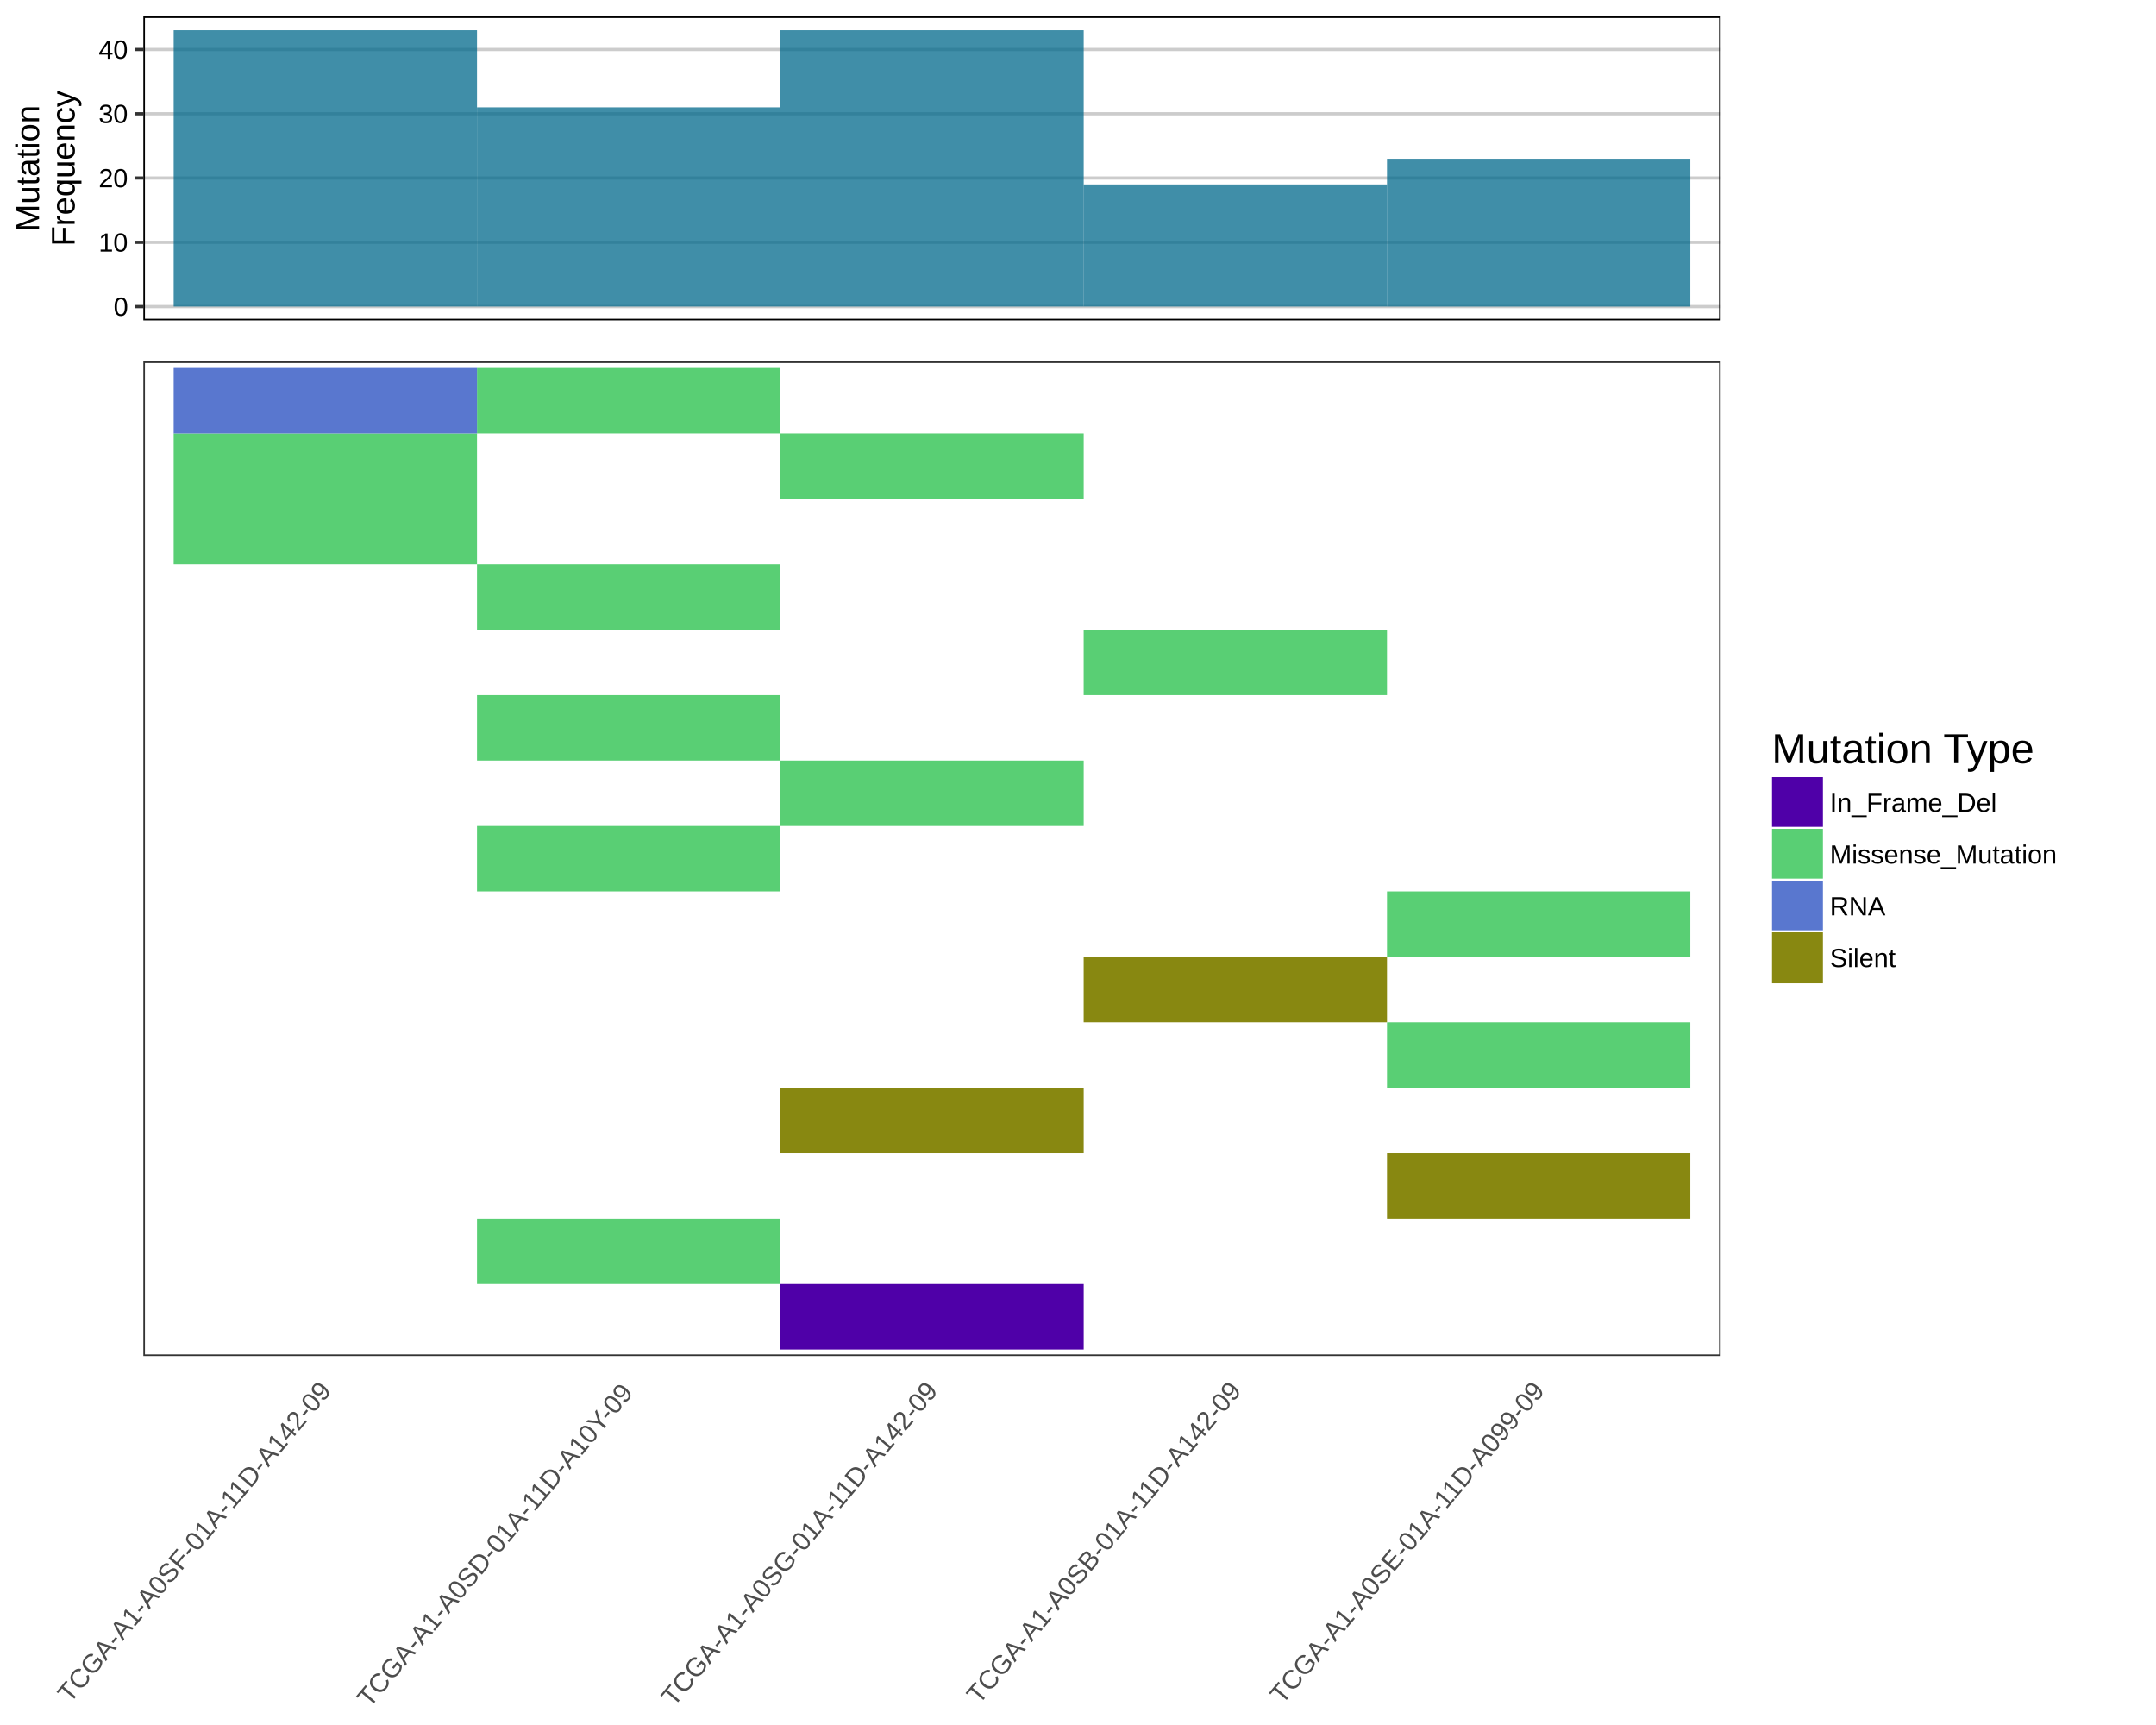
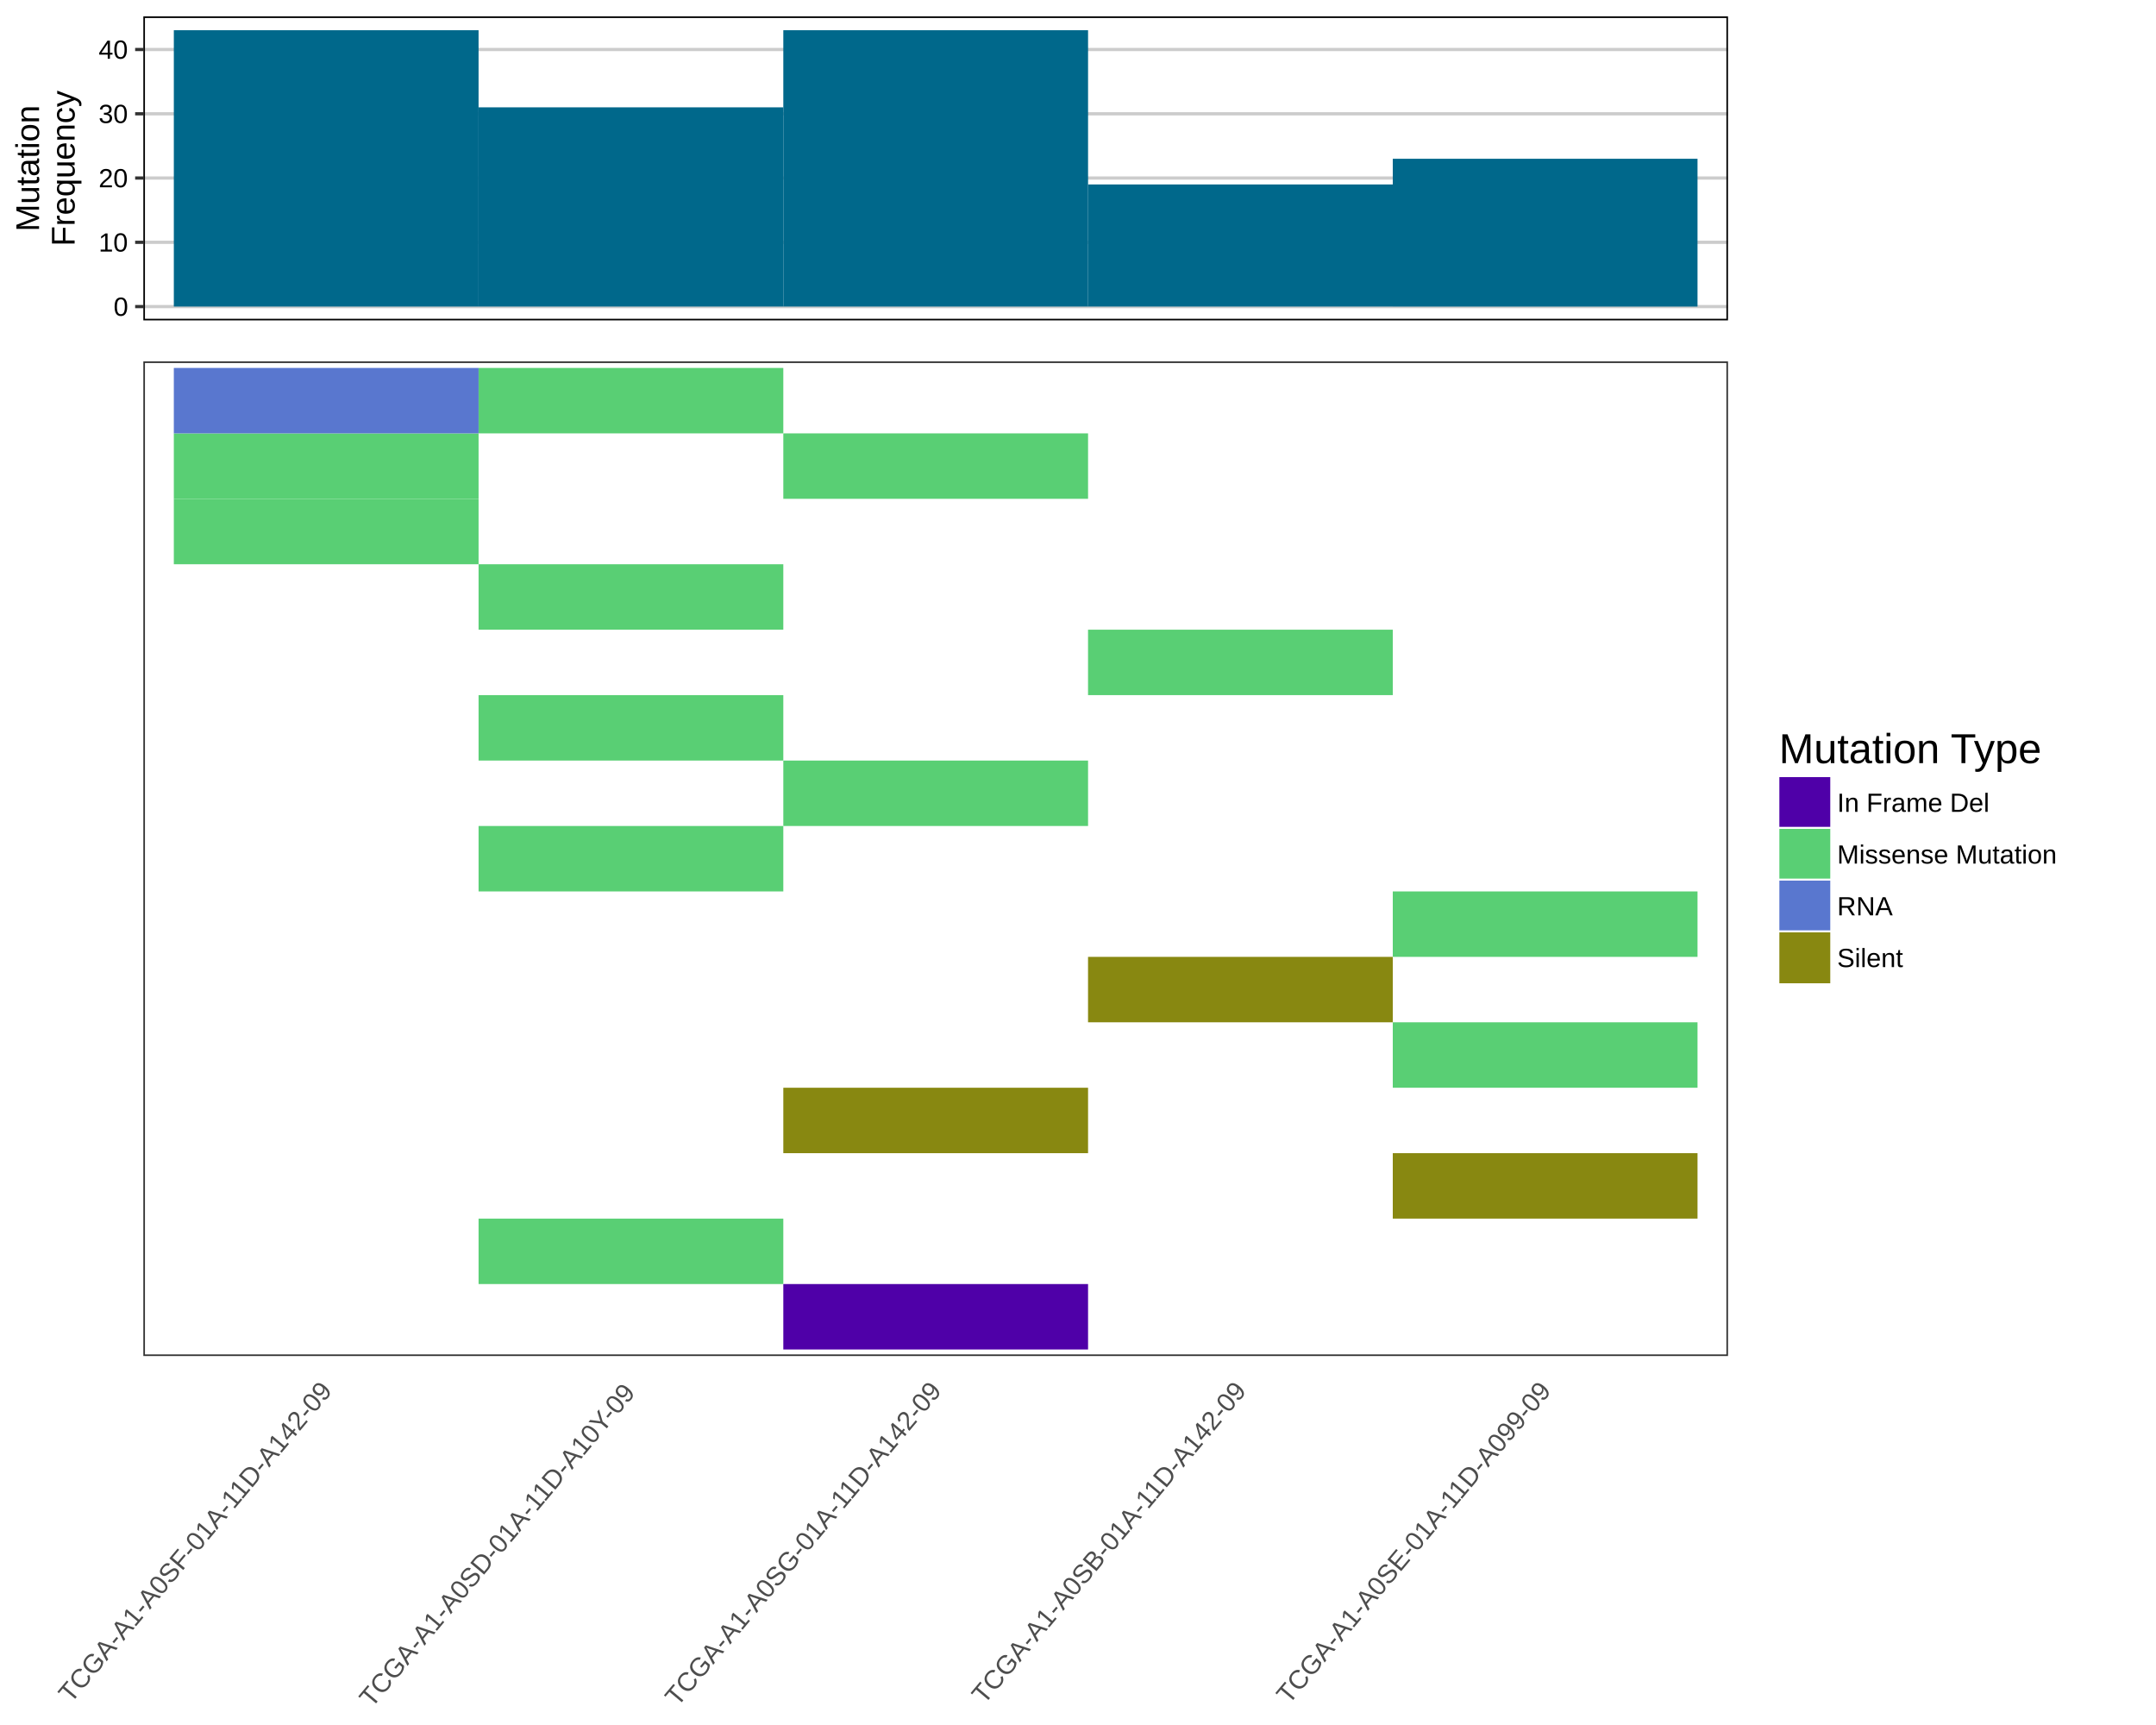
<svg xmlns="http://www.w3.org/2000/svg" viewBox="0 0 720.00 576.00">
  <defs>
    <style type="text/css">
    line, polyline, path, rect, circle {
      fill: none;
      stroke: #000000;
      stroke-linecap: round;
      stroke-linejoin: round;
      stroke-miterlimit: 10.00;
    }
  </style>
  </defs>
  <rect width="100%" height="100%" style="stroke: none; fill: #FFFFFF;" />
  <defs>
-     <clipPath id="cpNS4wMzUzNGUtMTR8NTg1Ljk2fDExNS4yfDA=">
-       <rect x="0.00" y="0.00" width="585.96" height="115.20" />
+     <clipPath id="cpNS4wMzUzNGUtMTR8NTg4LjQwOXwxMTUuMnww">
+       <rect x="0.00" y="0.00" width="588.41" height="115.20" />
    </clipPath>
  </defs>
-   <rect x="0.00" y="-0.00" width="585.96" height="115.20" style="stroke-width: 1.07; stroke: #FFFFFF; fill: #FFFFFF;" clip-path="url(#cpNS4wMzUzNGUtMTR8NTg1Ljk2fDExNS4yfDA=)" />
+   <rect x="0.00" y="-0.00" width="588.41" height="115.20" style="stroke-width: 1.07; stroke: #FFFFFF; fill: #FFFFFF;" clip-path="url(#cpNS4wMzUzNGUtMTR8NTg4LjQwOXwxMTUuMnww)" />
  <defs>
    <clipPath id="cpMHw3MjB8NTc2fDA=">
      <rect x="0.00" y="0.00" width="720.00" height="576.00" />
    </clipPath>
  </defs>
  <defs>
-     <clipPath id="cpNDcuODY5fDU3NC42MjF8MTA2Ljk4MXw1LjQ3OTQ1">
-       <rect x="47.87" y="5.48" width="526.75" height="101.50" />
+     <clipPath id="cpNDcuODY5fDU3Ny4wNzF8MTA2Ljk4MXw1LjQ3OTQ1">
+       <rect x="47.87" y="5.48" width="529.20" height="101.50" />
    </clipPath>
  </defs>
-   <polyline points="47.87,91.64 574.62,91.64 " style="stroke-width: 0.53; stroke: #FFFFFF; stroke-linecap: butt;" clip-path="url(#cpNDcuODY5fDU3NC42MjF8MTA2Ljk4MXw1LjQ3OTQ1)" />
-   <polyline points="47.87,70.18 574.62,70.18 " style="stroke-width: 0.53; stroke: #FFFFFF; stroke-linecap: butt;" clip-path="url(#cpNDcuODY5fDU3NC42MjF8MTA2Ljk4MXw1LjQ3OTQ1)" />
-   <polyline points="47.87,48.72 574.62,48.72 " style="stroke-width: 0.53; stroke: #FFFFFF; stroke-linecap: butt;" clip-path="url(#cpNDcuODY5fDU3NC42MjF8MTA2Ljk4MXw1LjQ3OTQ1)" />
-   <polyline points="47.87,27.26 574.62,27.26 " style="stroke-width: 0.53; stroke: #FFFFFF; stroke-linecap: butt;" clip-path="url(#cpNDcuODY5fDU3NC42MjF8MTA2Ljk4MXw1LjQ3OTQ1)" />
-   <polyline points="47.87,5.80 574.62,5.80 " style="stroke-width: 0.53; stroke: #FFFFFF; stroke-linecap: butt;" clip-path="url(#cpNDcuODY5fDU3NC42MjF8MTA2Ljk4MXw1LjQ3OTQ1)" />
-   <polyline points="47.87,102.37 574.62,102.37 " style="stroke-width: 1.07; stroke: #CCCCCC; stroke-linecap: butt;" clip-path="url(#cpNDcuODY5fDU3NC42MjF8MTA2Ljk4MXw1LjQ3OTQ1)" />
-   <polyline points="47.87,80.91 574.62,80.91 " style="stroke-width: 1.07; stroke: #CCCCCC; stroke-linecap: butt;" clip-path="url(#cpNDcuODY5fDU3NC42MjF8MTA2Ljk4MXw1LjQ3OTQ1)" />
-   <polyline points="47.87,59.45 574.62,59.45 " style="stroke-width: 1.07; stroke: #CCCCCC; stroke-linecap: butt;" clip-path="url(#cpNDcuODY5fDU3NC42MjF8MTA2Ljk4MXw1LjQ3OTQ1)" />
-   <polyline points="47.87,37.99 574.62,37.99 " style="stroke-width: 1.07; stroke: #CCCCCC; stroke-linecap: butt;" clip-path="url(#cpNDcuODY5fDU3NC42MjF8MTA2Ljk4MXw1LjQ3OTQ1)" />
-   <polyline points="47.87,16.53 574.62,16.53 " style="stroke-width: 1.07; stroke: #CCCCCC; stroke-linecap: butt;" clip-path="url(#cpNDcuODY5fDU3NC42MjF8MTA2Ljk4MXw1LjQ3OTQ1)" />
-   <rect x="58.00" y="10.09" width="101.30" height="92.27" style="stroke-width: 1.07; stroke: none; stroke-linecap: butt; fill: #00688B; fill-opacity: 0.75;" clip-path="url(#cpNDcuODY5fDU3NC42MjF8MTA2Ljk4MXw1LjQ3OTQ1)" />
-   <rect x="159.30" y="35.84" width="101.30" height="66.52" style="stroke-width: 1.07; stroke: none; stroke-linecap: butt; fill: #00688B; fill-opacity: 0.75;" clip-path="url(#cpNDcuODY5fDU3NC42MjF8MTA2Ljk4MXw1LjQ3OTQ1)" />
-   <rect x="260.60" y="10.09" width="101.30" height="92.27" style="stroke-width: 1.07; stroke: none; stroke-linecap: butt; fill: #00688B; fill-opacity: 0.75;" clip-path="url(#cpNDcuODY5fDU3NC42MjF8MTA2Ljk4MXw1LjQ3OTQ1)" />
-   <rect x="361.89" y="61.59" width="101.30" height="40.77" style="stroke-width: 1.07; stroke: none; stroke-linecap: butt; fill: #00688B; fill-opacity: 0.75;" clip-path="url(#cpNDcuODY5fDU3NC42MjF8MTA2Ljk4MXw1LjQ3OTQ1)" />
-   <rect x="463.19" y="53.01" width="101.30" height="49.36" style="stroke-width: 1.07; stroke: none; stroke-linecap: butt; fill: #00688B; fill-opacity: 0.75;" clip-path="url(#cpNDcuODY5fDU3NC42MjF8MTA2Ljk4MXw1LjQ3OTQ1)" />
-   <rect x="47.87" y="5.48" width="526.75" height="101.50" style="stroke-width: 1.07;" clip-path="url(#cpNDcuODY5fDU3NC42MjF8MTA2Ljk4MXw1LjQ3OTQ1)" />
+   <polyline points="47.87,91.64 577.07,91.64 " style="stroke-width: 0.53; stroke: #FFFFFF; stroke-linecap: butt;" clip-path="url(#cpNDcuODY5fDU3Ny4wNzF8MTA2Ljk4MXw1LjQ3OTQ1)" />
+   <polyline points="47.87,70.18 577.07,70.18 " style="stroke-width: 0.53; stroke: #FFFFFF; stroke-linecap: butt;" clip-path="url(#cpNDcuODY5fDU3Ny4wNzF8MTA2Ljk4MXw1LjQ3OTQ1)" />
+   <polyline points="47.87,48.72 577.07,48.72 " style="stroke-width: 0.53; stroke: #FFFFFF; stroke-linecap: butt;" clip-path="url(#cpNDcuODY5fDU3Ny4wNzF8MTA2Ljk4MXw1LjQ3OTQ1)" />
+   <polyline points="47.87,27.26 577.07,27.26 " style="stroke-width: 0.53; stroke: #FFFFFF; stroke-linecap: butt;" clip-path="url(#cpNDcuODY5fDU3Ny4wNzF8MTA2Ljk4MXw1LjQ3OTQ1)" />
+   <polyline points="47.87,5.80 577.07,5.80 " style="stroke-width: 0.53; stroke: #FFFFFF; stroke-linecap: butt;" clip-path="url(#cpNDcuODY5fDU3Ny4wNzF8MTA2Ljk4MXw1LjQ3OTQ1)" />
+   <polyline points="47.87,102.37 577.07,102.37 " style="stroke-width: 1.07; stroke: #CCCCCC; stroke-linecap: butt;" clip-path="url(#cpNDcuODY5fDU3Ny4wNzF8MTA2Ljk4MXw1LjQ3OTQ1)" />
+   <polyline points="47.87,80.91 577.07,80.91 " style="stroke-width: 1.07; stroke: #CCCCCC; stroke-linecap: butt;" clip-path="url(#cpNDcuODY5fDU3Ny4wNzF8MTA2Ljk4MXw1LjQ3OTQ1)" />
+   <polyline points="47.87,59.45 577.07,59.45 " style="stroke-width: 1.07; stroke: #CCCCCC; stroke-linecap: butt;" clip-path="url(#cpNDcuODY5fDU3Ny4wNzF8MTA2Ljk4MXw1LjQ3OTQ1)" />
+   <polyline points="47.87,37.99 577.07,37.99 " style="stroke-width: 1.07; stroke: #CCCCCC; stroke-linecap: butt;" clip-path="url(#cpNDcuODY5fDU3Ny4wNzF8MTA2Ljk4MXw1LjQ3OTQ1)" />
+   <polyline points="47.87,16.53 577.07,16.53 " style="stroke-width: 1.07; stroke: #CCCCCC; stroke-linecap: butt;" clip-path="url(#cpNDcuODY5fDU3Ny4wNzF8MTA2Ljk4MXw1LjQ3OTQ1)" />
+   <rect x="58.05" y="10.09" width="101.77" height="92.27" style="stroke-width: 1.07; stroke: none; stroke-linecap: butt; fill: #00688B;" clip-path="url(#cpNDcuODY5fDU3Ny4wNzF8MTA2Ljk4MXw1LjQ3OTQ1)" />
+   <rect x="159.82" y="35.84" width="101.77" height="66.52" style="stroke-width: 1.07; stroke: none; stroke-linecap: butt; fill: #00688B;" clip-path="url(#cpNDcuODY5fDU3Ny4wNzF8MTA2Ljk4MXw1LjQ3OTQ1)" />
+   <rect x="261.59" y="10.09" width="101.77" height="92.27" style="stroke-width: 1.07; stroke: none; stroke-linecap: butt; fill: #00688B;" clip-path="url(#cpNDcuODY5fDU3Ny4wNzF8MTA2Ljk4MXw1LjQ3OTQ1)" />
+   <rect x="363.35" y="61.59" width="101.77" height="40.77" style="stroke-width: 1.07; stroke: none; stroke-linecap: butt; fill: #00688B;" clip-path="url(#cpNDcuODY5fDU3Ny4wNzF8MTA2Ljk4MXw1LjQ3OTQ1)" />
+   <rect x="465.12" y="53.01" width="101.77" height="49.36" style="stroke-width: 1.07; stroke: none; stroke-linecap: butt; fill: #00688B;" clip-path="url(#cpNDcuODY5fDU3Ny4wNzF8MTA2Ljk4MXw1LjQ3OTQ1)" />
+   <rect x="47.87" y="5.48" width="529.20" height="101.50" style="stroke-width: 1.07;" clip-path="url(#cpNDcuODY5fDU3Ny4wNzF8MTA2Ljk4MXw1LjQ3OTQ1)" />
  <defs>
    <clipPath id="cpMHw3MjB8NTc2fDA=">
      <rect x="0.00" y="0.00" width="720.00" height="576.00" />
    </clipPath>
  </defs>
  <g clip-path="url(#cpMHw3MjB8NTc2fDA=)">
    <text x="37.93" y="105.46" style="font-size: 8.80px; font-family: Liberation Sans;" textLength="5.01px" lengthAdjust="spacingAndGlyphs">0</text>
  </g>
  <g clip-path="url(#cpMHw3MjB8NTc2fDA=)">
    <text x="32.93" y="84.00" style="font-size: 8.80px; font-family: Liberation Sans;" textLength="10.01px" lengthAdjust="spacingAndGlyphs">10</text>
  </g>
  <g clip-path="url(#cpMHw3MjB8NTc2fDA=)">
    <text x="32.93" y="62.54" style="font-size: 8.80px; font-family: Liberation Sans;" textLength="10.01px" lengthAdjust="spacingAndGlyphs">20</text>
  </g>
  <g clip-path="url(#cpMHw3MjB8NTc2fDA=)">
    <text x="32.93" y="41.08" style="font-size: 8.80px; font-family: Liberation Sans;" textLength="10.01px" lengthAdjust="spacingAndGlyphs">30</text>
  </g>
  <g clip-path="url(#cpMHw3MjB8NTc2fDA=)">
    <text x="32.93" y="19.62" style="font-size: 8.80px; font-family: Liberation Sans;" textLength="10.01px" lengthAdjust="spacingAndGlyphs">40</text>
  </g>
  <polyline points="45.13,102.37 47.87,102.37 " style="stroke-width: 1.07; stroke: #333333; stroke-linecap: butt;" clip-path="url(#cpMHw3MjB8NTc2fDA=)" />
  <polyline points="45.13,80.91 47.87,80.91 " style="stroke-width: 1.07; stroke: #333333; stroke-linecap: butt;" clip-path="url(#cpMHw3MjB8NTc2fDA=)" />
  <polyline points="45.13,59.45 47.87,59.45 " style="stroke-width: 1.07; stroke: #333333; stroke-linecap: butt;" clip-path="url(#cpMHw3MjB8NTc2fDA=)" />
  <polyline points="45.13,37.99 47.87,37.99 " style="stroke-width: 1.07; stroke: #333333; stroke-linecap: butt;" clip-path="url(#cpMHw3MjB8NTc2fDA=)" />
  <polyline points="45.13,16.53 47.87,16.53 " style="stroke-width: 1.07; stroke: #333333; stroke-linecap: butt;" clip-path="url(#cpMHw3MjB8NTc2fDA=)" />
  <g clip-path="url(#cpMHw3MjB8NTc2fDA=)">
    <text transform="translate(13.04,77.33) rotate(-90)" style="font-size: 11.00px; font-family: Liberation Sans;" textLength="42.19px" lengthAdjust="spacingAndGlyphs">Mutation</text>
  </g>
  <g clip-path="url(#cpMHw3MjB8NTc2fDA=)">
    <text transform="translate(24.92,82.22) rotate(-90)" style="font-size: 11.00px; font-family: Liberation Sans;" textLength="51.97px" lengthAdjust="spacingAndGlyphs">Frequency</text>
  </g>
  <defs>
    <clipPath id="cpNS4wMzUzNGUtMTR8NzIwfDU3NnwxMTUuMg==">
      <rect x="0.00" y="115.20" width="720.00" height="460.80" />
    </clipPath>
  </defs>
  <rect x="0.00" y="115.20" width="720.00" height="460.80" style="stroke-width: 1.07; stroke: #FFFFFF; fill: #FFFFFF;" clip-path="url(#cpNS4wMzUzNGUtMTR8NzIwfDU3NnwxMTUuMg==)" />
  <defs>
    <clipPath id="cpMHw3MjB8NTc2fDA=">
      <rect x="0.00" y="0.00" width="720.00" height="576.00" />
    </clipPath>
  </defs>
  <defs>
-     <clipPath id="cpNDcuODY5fDU3NC42MjF8NDUyLjc5M3wxMjAuNjc5">
-       <rect x="47.87" y="120.68" width="526.75" height="332.11" />
+     <clipPath id="cpNDcuODY5fDU3Ny4wNzF8NDUyLjc5M3wxMjAuNjc5">
+       <rect x="47.87" y="120.68" width="529.20" height="332.11" />
    </clipPath>
  </defs>
-   <rect x="47.87" y="120.68" width="526.75" height="332.11" style="stroke-width: 1.07; stroke: #FFFFFF; fill: #FFFFFF;" clip-path="url(#cpNDcuODY5fDU3NC42MjF8NDUyLjc5M3wxMjAuNjc5)" />
-   <rect x="361.89" y="319.51" width="101.30" height="21.85" style="stroke-width: 0.21; stroke: none; stroke-linecap: butt; fill: #888811;" clip-path="url(#cpNDcuODY5fDU3NC42MjF8NDUyLjc5M3wxMjAuNjc5)" />
-   <rect x="361.89" y="210.26" width="101.30" height="21.85" style="stroke-width: 0.21; stroke: none; stroke-linecap: butt; fill: #59CF74;" clip-path="url(#cpNDcuODY5fDU3NC42MjF8NDUyLjc5M3wxMjAuNjc5)" />
-   <rect x="159.30" y="122.86" width="101.30" height="21.85" style="stroke-width: 0.21; stroke: none; stroke-linecap: butt; fill: #59CF74;" clip-path="url(#cpNDcuODY5fDU3NC42MjF8NDUyLjc5M3wxMjAuNjc5)" />
-   <rect x="159.30" y="406.91" width="101.30" height="21.85" style="stroke-width: 0.21; stroke: none; stroke-linecap: butt; fill: #59CF74;" clip-path="url(#cpNDcuODY5fDU3NC42MjF8NDUyLjc5M3wxMjAuNjc5)" />
-   <rect x="159.30" y="275.81" width="101.30" height="21.85" style="stroke-width: 0.21; stroke: none; stroke-linecap: butt; fill: #59CF74;" clip-path="url(#cpNDcuODY5fDU3NC42MjF8NDUyLjc5M3wxMjAuNjc5)" />
-   <rect x="159.30" y="232.11" width="101.30" height="21.85" style="stroke-width: 0.21; stroke: none; stroke-linecap: butt; fill: #59CF74;" clip-path="url(#cpNDcuODY5fDU3NC42MjF8NDUyLjc5M3wxMjAuNjc5)" />
-   <rect x="159.30" y="188.41" width="101.30" height="21.85" style="stroke-width: 0.21; stroke: none; stroke-linecap: butt; fill: #59CF74;" clip-path="url(#cpNDcuODY5fDU3NC42MjF8NDUyLjc5M3wxMjAuNjc5)" />
-   <rect x="463.19" y="385.06" width="101.30" height="21.85" style="stroke-width: 0.21; stroke: none; stroke-linecap: butt; fill: #888811;" clip-path="url(#cpNDcuODY5fDU3NC42MjF8NDUyLjc5M3wxMjAuNjc5)" />
-   <rect x="463.19" y="341.36" width="101.30" height="21.85" style="stroke-width: 0.21; stroke: none; stroke-linecap: butt; fill: #59CF74;" clip-path="url(#cpNDcuODY5fDU3NC42MjF8NDUyLjc5M3wxMjAuNjc5)" />
-   <rect x="463.19" y="297.66" width="101.30" height="21.85" style="stroke-width: 0.21; stroke: none; stroke-linecap: butt; fill: #59CF74;" clip-path="url(#cpNDcuODY5fDU3NC42MjF8NDUyLjc5M3wxMjAuNjc5)" />
-   <rect x="58.00" y="144.71" width="101.30" height="21.85" style="stroke-width: 0.21; stroke: none; stroke-linecap: butt; fill: #59CF74;" clip-path="url(#cpNDcuODY5fDU3NC42MjF8NDUyLjc5M3wxMjAuNjc5)" />
-   <rect x="58.00" y="122.86" width="101.30" height="21.85" style="stroke-width: 0.21; stroke: none; stroke-linecap: butt; fill: #5977CF;" clip-path="url(#cpNDcuODY5fDU3NC42MjF8NDUyLjc5M3wxMjAuNjc5)" />
-   <rect x="58.00" y="166.56" width="101.30" height="21.85" style="stroke-width: 0.21; stroke: none; stroke-linecap: butt; fill: #59CF74;" clip-path="url(#cpNDcuODY5fDU3NC42MjF8NDUyLjc5M3wxMjAuNjc5)" />
-   <rect x="260.60" y="144.71" width="101.30" height="21.85" style="stroke-width: 0.21; stroke: none; stroke-linecap: butt; fill: #59CF74;" clip-path="url(#cpNDcuODY5fDU3NC42MjF8NDUyLjc5M3wxMjAuNjc5)" />
-   <rect x="260.60" y="428.76" width="101.30" height="21.85" style="stroke-width: 0.21; stroke: none; stroke-linecap: butt; fill: #4F00A8;" clip-path="url(#cpNDcuODY5fDU3NC42MjF8NDUyLjc5M3wxMjAuNjc5)" />
-   <rect x="260.60" y="363.21" width="101.30" height="21.85" style="stroke-width: 0.21; stroke: none; stroke-linecap: butt; fill: #888811;" clip-path="url(#cpNDcuODY5fDU3NC42MjF8NDUyLjc5M3wxMjAuNjc5)" />
-   <rect x="260.60" y="253.96" width="101.30" height="21.85" style="stroke-width: 0.21; stroke: none; stroke-linecap: butt; fill: #59CF74;" clip-path="url(#cpNDcuODY5fDU3NC42MjF8NDUyLjc5M3wxMjAuNjc5)" />
-   <rect x="47.87" y="120.68" width="526.75" height="332.11" style="stroke-width: 1.07; stroke: #333333;" clip-path="url(#cpNDcuODY5fDU3NC42MjF8NDUyLjc5M3wxMjAuNjc5)" />
+   <rect x="47.87" y="120.68" width="529.20" height="332.11" style="stroke-width: 1.07; stroke: #FFFFFF; fill: #FFFFFF;" clip-path="url(#cpNDcuODY5fDU3Ny4wNzF8NDUyLjc5M3wxMjAuNjc5)" />
+   <rect x="363.35" y="319.51" width="101.77" height="21.85" style="stroke-width: 0.21; stroke: none; stroke-linecap: butt; fill: #888811;" clip-path="url(#cpNDcuODY5fDU3Ny4wNzF8NDUyLjc5M3wxMjAuNjc5)" />
+   <rect x="363.35" y="210.26" width="101.77" height="21.85" style="stroke-width: 0.21; stroke: none; stroke-linecap: butt; fill: #59CF74;" clip-path="url(#cpNDcuODY5fDU3Ny4wNzF8NDUyLjc5M3wxMjAuNjc5)" />
+   <rect x="159.82" y="122.86" width="101.77" height="21.85" style="stroke-width: 0.21; stroke: none; stroke-linecap: butt; fill: #59CF74;" clip-path="url(#cpNDcuODY5fDU3Ny4wNzF8NDUyLjc5M3wxMjAuNjc5)" />
+   <rect x="159.82" y="406.91" width="101.77" height="21.85" style="stroke-width: 0.21; stroke: none; stroke-linecap: butt; fill: #59CF74;" clip-path="url(#cpNDcuODY5fDU3Ny4wNzF8NDUyLjc5M3wxMjAuNjc5)" />
+   <rect x="159.82" y="275.81" width="101.77" height="21.85" style="stroke-width: 0.21; stroke: none; stroke-linecap: butt; fill: #59CF74;" clip-path="url(#cpNDcuODY5fDU3Ny4wNzF8NDUyLjc5M3wxMjAuNjc5)" />
+   <rect x="159.82" y="232.11" width="101.77" height="21.85" style="stroke-width: 0.21; stroke: none; stroke-linecap: butt; fill: #59CF74;" clip-path="url(#cpNDcuODY5fDU3Ny4wNzF8NDUyLjc5M3wxMjAuNjc5)" />
+   <rect x="159.82" y="188.41" width="101.77" height="21.85" style="stroke-width: 0.21; stroke: none; stroke-linecap: butt; fill: #59CF74;" clip-path="url(#cpNDcuODY5fDU3Ny4wNzF8NDUyLjc5M3wxMjAuNjc5)" />
+   <rect x="465.12" y="385.06" width="101.77" height="21.85" style="stroke-width: 0.21; stroke: none; stroke-linecap: butt; fill: #888811;" clip-path="url(#cpNDcuODY5fDU3Ny4wNzF8NDUyLjc5M3wxMjAuNjc5)" />
+   <rect x="465.12" y="341.36" width="101.77" height="21.85" style="stroke-width: 0.21; stroke: none; stroke-linecap: butt; fill: #59CF74;" clip-path="url(#cpNDcuODY5fDU3Ny4wNzF8NDUyLjc5M3wxMjAuNjc5)" />
+   <rect x="465.12" y="297.66" width="101.77" height="21.85" style="stroke-width: 0.21; stroke: none; stroke-linecap: butt; fill: #59CF74;" clip-path="url(#cpNDcuODY5fDU3Ny4wNzF8NDUyLjc5M3wxMjAuNjc5)" />
+   <rect x="58.05" y="144.71" width="101.77" height="21.85" style="stroke-width: 0.21; stroke: none; stroke-linecap: butt; fill: #59CF74;" clip-path="url(#cpNDcuODY5fDU3Ny4wNzF8NDUyLjc5M3wxMjAuNjc5)" />
+   <rect x="58.05" y="122.86" width="101.77" height="21.85" style="stroke-width: 0.21; stroke: none; stroke-linecap: butt; fill: #5977CF;" clip-path="url(#cpNDcuODY5fDU3Ny4wNzF8NDUyLjc5M3wxMjAuNjc5)" />
+   <rect x="58.05" y="166.56" width="101.77" height="21.85" style="stroke-width: 0.21; stroke: none; stroke-linecap: butt; fill: #59CF74;" clip-path="url(#cpNDcuODY5fDU3Ny4wNzF8NDUyLjc5M3wxMjAuNjc5)" />
+   <rect x="261.59" y="144.71" width="101.77" height="21.85" style="stroke-width: 0.21; stroke: none; stroke-linecap: butt; fill: #59CF74;" clip-path="url(#cpNDcuODY5fDU3Ny4wNzF8NDUyLjc5M3wxMjAuNjc5)" />
+   <rect x="261.59" y="428.76" width="101.77" height="21.85" style="stroke-width: 0.21; stroke: none; stroke-linecap: butt; fill: #4F00A8;" clip-path="url(#cpNDcuODY5fDU3Ny4wNzF8NDUyLjc5M3wxMjAuNjc5)" />
+   <rect x="261.59" y="363.21" width="101.77" height="21.85" style="stroke-width: 0.21; stroke: none; stroke-linecap: butt; fill: #888811;" clip-path="url(#cpNDcuODY5fDU3Ny4wNzF8NDUyLjc5M3wxMjAuNjc5)" />
+   <rect x="261.59" y="253.96" width="101.77" height="21.85" style="stroke-width: 0.21; stroke: none; stroke-linecap: butt; fill: #59CF74;" clip-path="url(#cpNDcuODY5fDU3Ny4wNzF8NDUyLjc5M3wxMjAuNjc5)" />
+   <rect x="47.87" y="120.68" width="529.20" height="332.11" style="stroke-width: 1.07; stroke: #333333;" clip-path="url(#cpNDcuODY5fDU3Ny4wNzF8NDUyLjc5M3wxMjAuNjc5)" />
  <defs>
    <clipPath id="cpMHw3MjB8NTc2fDA=">
      <rect x="0.00" y="0.00" width="720.00" height="576.00" />
    </clipPath>
  </defs>
  <g clip-path="url(#cpMHw3MjB8NTc2fDA=)">
-     <text transform="translate(23.36,568.99) rotate(-50)" style="font-size: 8.80px; fill: #4D4D4D; font-family: Liberation Sans;" textLength="140.05px" lengthAdjust="spacingAndGlyphs">TCGA-A1-A0SF-01A-11D-A142-09</text>
+     <text transform="translate(23.65,568.99) rotate(-50)" style="font-size: 8.80px; fill: #4D4D4D; font-family: Liberation Sans;" textLength="140.05px" lengthAdjust="spacingAndGlyphs">TCGA-A1-A0SF-01A-11D-A142-09</text>
  </g>
  <g clip-path="url(#cpMHw3MjB8NTc2fDA=)">
-     <text transform="translate(123.38,570.52) rotate(-50)" style="font-size: 8.80px; fill: #4D4D4D; font-family: Liberation Sans;" textLength="142.05px" lengthAdjust="spacingAndGlyphs">TCGA-A1-A0SD-01A-11D-A10Y-09</text>
+     <text transform="translate(124.13,570.52) rotate(-50)" style="font-size: 8.80px; fill: #4D4D4D; font-family: Liberation Sans;" textLength="142.05px" lengthAdjust="spacingAndGlyphs">TCGA-A1-A0SD-01A-11D-A10Y-09</text>
  </g>
  <g clip-path="url(#cpMHw3MjB8NTc2fDA=)">
-     <text transform="translate(224.99,570.14) rotate(-50)" style="font-size: 8.80px; fill: #4D4D4D; font-family: Liberation Sans;" textLength="141.56px" lengthAdjust="spacingAndGlyphs">TCGA-A1-A0SG-01A-11D-A142-09</text>
+     <text transform="translate(226.22,570.14) rotate(-50)" style="font-size: 8.80px; fill: #4D4D4D; font-family: Liberation Sans;" textLength="141.56px" lengthAdjust="spacingAndGlyphs">TCGA-A1-A0SG-01A-11D-A142-09</text>
  </g>
  <g clip-path="url(#cpMHw3MjB8NTc2fDA=)">
-     <text transform="translate(326.93,569.38) rotate(-50)" style="font-size: 8.80px; fill: #4D4D4D; font-family: Liberation Sans;" textLength="140.56px" lengthAdjust="spacingAndGlyphs">TCGA-A1-A0SB-01A-11D-A142-09</text>
+     <text transform="translate(328.63,569.38) rotate(-50)" style="font-size: 8.80px; fill: #4D4D4D; font-family: Liberation Sans;" textLength="140.56px" lengthAdjust="spacingAndGlyphs">TCGA-A1-A0SB-01A-11D-A142-09</text>
  </g>
  <g clip-path="url(#cpMHw3MjB8NTc2fDA=)">
-     <text transform="translate(428.23,569.38) rotate(-50)" style="font-size: 8.80px; fill: #4D4D4D; font-family: Liberation Sans;" textLength="140.56px" lengthAdjust="spacingAndGlyphs">TCGA-A1-A0SE-01A-11D-A099-09</text>
+     <text transform="translate(430.40,569.38) rotate(-50)" style="font-size: 8.80px; fill: #4D4D4D; font-family: Liberation Sans;" textLength="140.56px" lengthAdjust="spacingAndGlyphs">TCGA-A1-A0SE-01A-11D-A099-09</text>
  </g>
-   <rect x="585.96" y="239.34" width="106.59" height="94.80" style="stroke-width: 1.07; stroke: none; fill: #FFFFFF;" clip-path="url(#cpMHw3MjB8NTc2fDA=)" />
+   <rect x="588.41" y="239.34" width="104.14" height="94.80" style="stroke-width: 1.07; stroke: none; fill: #FFFFFF;" clip-path="url(#cpMHw3MjB8NTc2fDA=)" />
  <g clip-path="url(#cpMHw3MjB8NTc2fDA=)">
-     <text x="591.63" y="254.83" style="font-size: 14.00px; font-family: Liberation Sans;" textLength="88.71px" lengthAdjust="spacingAndGlyphs">Mutation Type</text>
+     <text x="594.08" y="254.83" style="font-size: 14.00px; font-family: Liberation Sans;" textLength="88.71px" lengthAdjust="spacingAndGlyphs">Mutation Type</text>
  </g>
-   <rect x="591.63" y="259.35" width="17.28" height="17.28" style="stroke-width: 1.07; stroke: #FFFFFF; fill: #F2F2F2;" clip-path="url(#cpMHw3MjB8NTc2fDA=)" />
-   <rect x="591.77" y="259.49" width="17.00" height="17.00" style="stroke-width: 0.21; stroke: none; stroke-linejoin: miter; fill: #4F00A8;" clip-path="url(#cpMHw3MjB8NTc2fDA=)" />
-   <rect x="591.63" y="276.63" width="17.28" height="17.28" style="stroke-width: 1.07; stroke: #FFFFFF; fill: #F2F2F2;" clip-path="url(#cpMHw3MjB8NTc2fDA=)" />
-   <rect x="591.77" y="276.77" width="17.00" height="17.00" style="stroke-width: 0.21; stroke: none; stroke-linejoin: miter; fill: #59CF74;" clip-path="url(#cpMHw3MjB8NTc2fDA=)" />
-   <rect x="591.63" y="293.91" width="17.28" height="17.28" style="stroke-width: 1.07; stroke: #FFFFFF; fill: #F2F2F2;" clip-path="url(#cpMHw3MjB8NTc2fDA=)" />
-   <rect x="591.77" y="294.05" width="17.00" height="17.00" style="stroke-width: 0.21; stroke: none; stroke-linejoin: miter; fill: #5977CF;" clip-path="url(#cpMHw3MjB8NTc2fDA=)" />
-   <rect x="591.63" y="311.19" width="17.28" height="17.28" style="stroke-width: 1.07; stroke: #FFFFFF; fill: #F2F2F2;" clip-path="url(#cpMHw3MjB8NTc2fDA=)" />
-   <rect x="591.77" y="311.33" width="17.00" height="17.00" style="stroke-width: 0.21; stroke: none; stroke-linejoin: miter; fill: #888811;" clip-path="url(#cpMHw3MjB8NTc2fDA=)" />
+   <rect x="594.08" y="259.35" width="17.28" height="17.28" style="stroke-width: 1.07; stroke: #FFFFFF; fill: #F2F2F2;" clip-path="url(#cpMHw3MjB8NTc2fDA=)" />
+   <rect x="594.22" y="259.49" width="17.00" height="17.00" style="stroke-width: 0.21; stroke: none; stroke-linejoin: miter; fill: #4F00A8;" clip-path="url(#cpMHw3MjB8NTc2fDA=)" />
+   <rect x="594.08" y="276.63" width="17.28" height="17.28" style="stroke-width: 1.07; stroke: #FFFFFF; fill: #F2F2F2;" clip-path="url(#cpMHw3MjB8NTc2fDA=)" />
+   <rect x="594.22" y="276.77" width="17.00" height="17.00" style="stroke-width: 0.21; stroke: none; stroke-linejoin: miter; fill: #59CF74;" clip-path="url(#cpMHw3MjB8NTc2fDA=)" />
+   <rect x="594.08" y="293.91" width="17.28" height="17.28" style="stroke-width: 1.07; stroke: #FFFFFF; fill: #F2F2F2;" clip-path="url(#cpMHw3MjB8NTc2fDA=)" />
+   <rect x="594.22" y="294.05" width="17.00" height="17.00" style="stroke-width: 0.21; stroke: none; stroke-linejoin: miter; fill: #5977CF;" clip-path="url(#cpMHw3MjB8NTc2fDA=)" />
+   <rect x="594.08" y="311.19" width="17.28" height="17.28" style="stroke-width: 1.07; stroke: #FFFFFF; fill: #F2F2F2;" clip-path="url(#cpMHw3MjB8NTc2fDA=)" />
+   <rect x="594.22" y="311.33" width="17.00" height="17.00" style="stroke-width: 0.21; stroke: none; stroke-linejoin: miter; fill: #888811;" clip-path="url(#cpMHw3MjB8NTc2fDA=)" />
  <g clip-path="url(#cpMHw3MjB8NTc2fDA=)">
-     <text x="611.07" y="271.08" style="font-size: 8.80px; font-family: Liberation Sans;" textLength="57.02px" lengthAdjust="spacingAndGlyphs">In_Frame_Del</text>
+     <text x="613.52" y="271.08" style="font-size: 8.80px; font-family: Liberation Sans;" textLength="52.01px" lengthAdjust="spacingAndGlyphs">In Frame Del</text>
  </g>
  <g clip-path="url(#cpMHw3MjB8NTc2fDA=)">
-     <text x="611.07" y="288.36" style="font-size: 8.80px; font-family: Liberation Sans;" textLength="77.54px" lengthAdjust="spacingAndGlyphs">Missense_Mutation</text>
+     <text x="613.52" y="288.36" style="font-size: 8.80px; font-family: Liberation Sans;" textLength="75.03px" lengthAdjust="spacingAndGlyphs">Missense Mutation</text>
  </g>
  <g clip-path="url(#cpMHw3MjB8NTc2fDA=)">
-     <text x="611.07" y="305.64" style="font-size: 8.80px; font-family: Liberation Sans;" textLength="19.00px" lengthAdjust="spacingAndGlyphs">RNA</text>
+     <text x="613.52" y="305.64" style="font-size: 8.80px; font-family: Liberation Sans;" textLength="19.00px" lengthAdjust="spacingAndGlyphs">RNA</text>
  </g>
  <g clip-path="url(#cpMHw3MjB8NTc2fDA=)">
-     <text x="611.07" y="322.92" style="font-size: 8.80px; font-family: Liberation Sans;" textLength="22.51px" lengthAdjust="spacingAndGlyphs">Silent</text>
+     <text x="613.52" y="322.92" style="font-size: 8.80px; font-family: Liberation Sans;" textLength="22.51px" lengthAdjust="spacingAndGlyphs">Silent</text>
  </g>
</svg>
